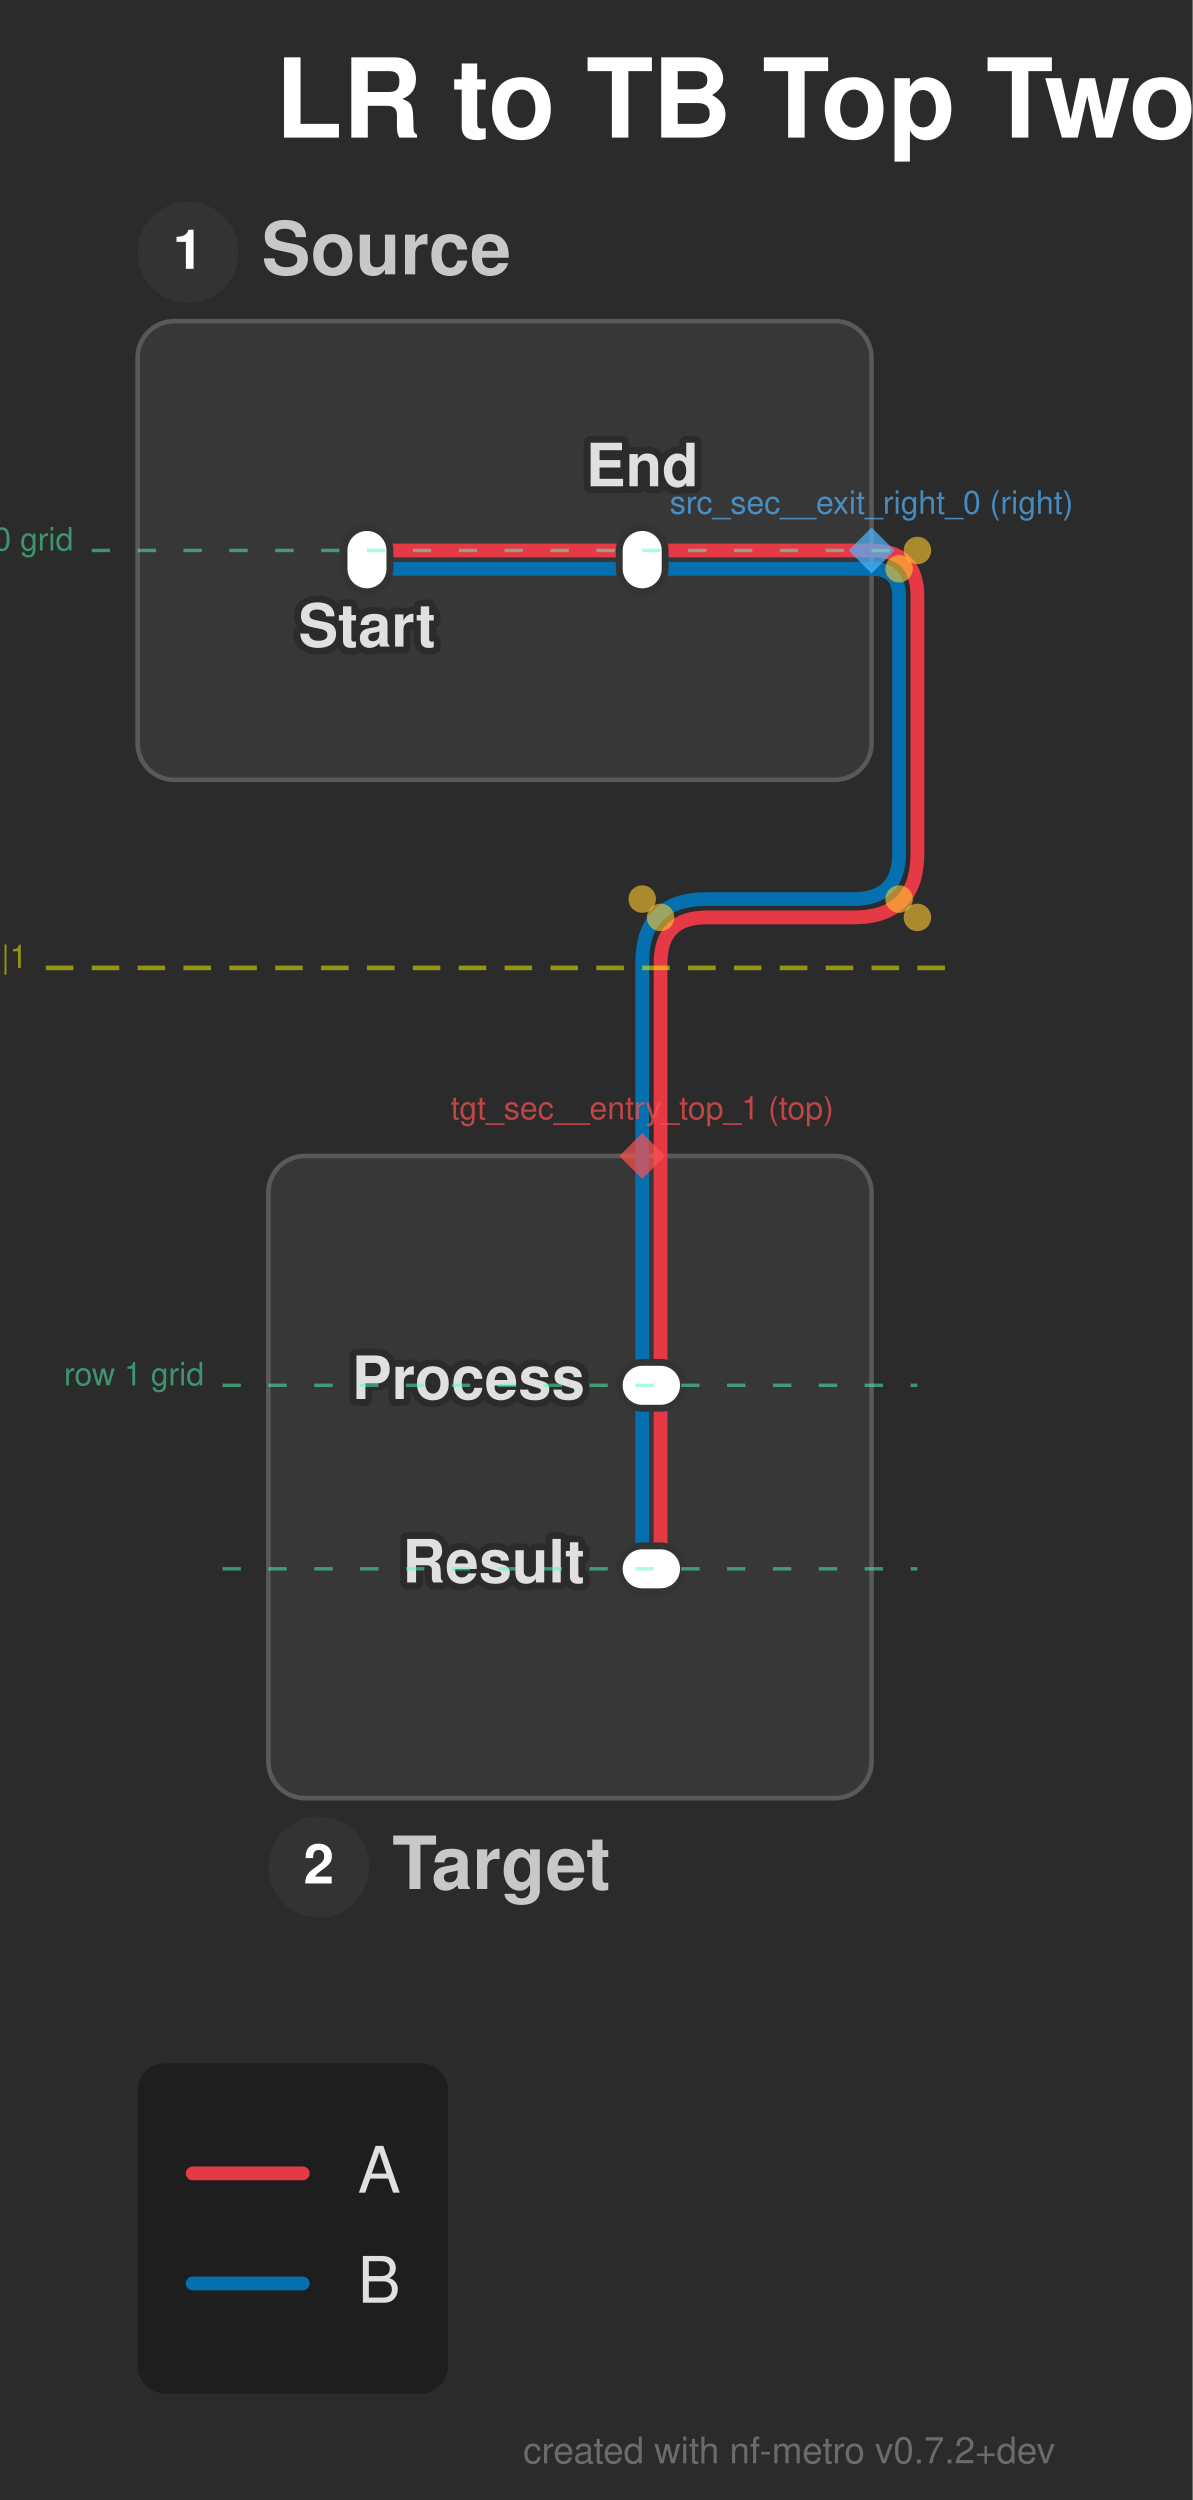
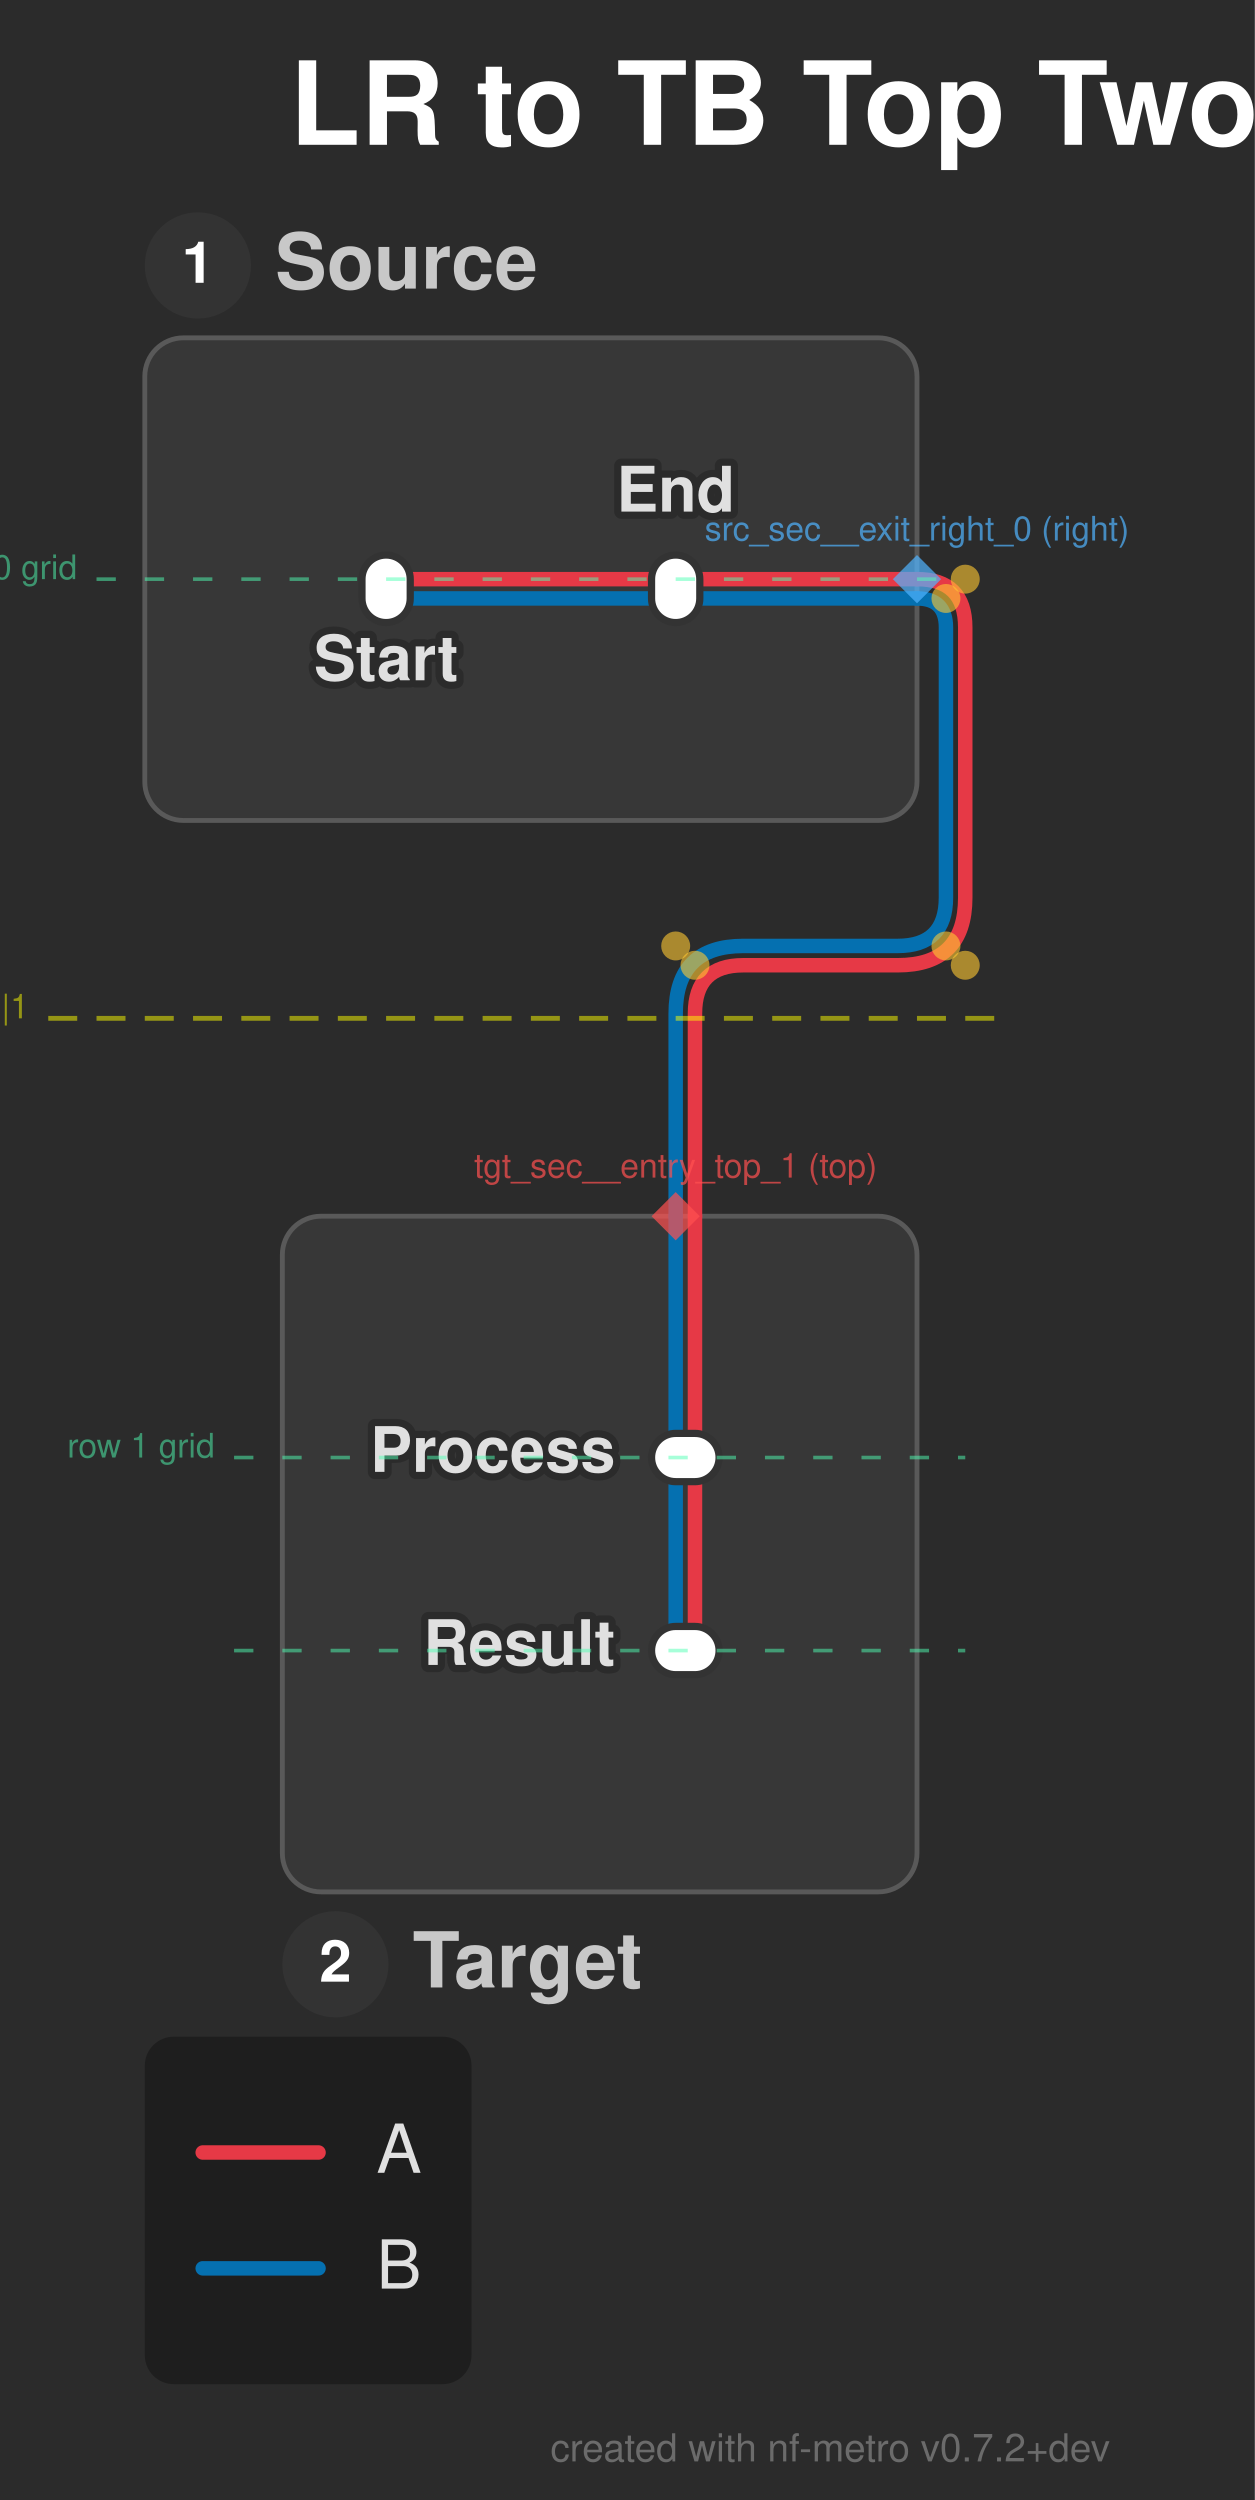
- <svg xmlns="http://www.w3.org/2000/svg" width="260" height="545" viewBox="0 0 260 545">
+ <svg xmlns="http://www.w3.org/2000/svg" width="260" height="518" viewBox="0 0 260 518">
  <defs>
</defs>
  <style>.nf-metro-bg { fill: var(--nfm-bg, #2b2b2b); }
.nf-metro-title { fill: var(--nfm-title-color, #ffffff); }
.nf-metro-station-label { fill: var(--nfm-label-color, #e0e0e0); }
.nf-metro-section-box { fill: var(--nfm-section-fill, #373737); stroke: var(--nfm-section-stroke, #595959); }
.nf-metro-section-label { fill: var(--nfm-section-label-color, #c8c8c8); }
.nf-metro-group-label { fill: var(--nfm-section-label-color, #c8c8c8); }
.nf-metro-group-underline { stroke: var(--nfm-section-label-color, #c8c8c8); }
.nf-metro-legend-bg { fill: var(--nfm-legend-bg, rgba(0, 0, 0, 0.3)); }
.nf-metro-legend-text { fill: var(--nfm-legend-text-color, #e0e0e0); }</style>
-   <rect x="0" y="0" width="260" height="545" fill="#2b2b2b" class="nf-metro-bg" />
+   <rect x="0" y="0" width="260" height="518" fill="#2b2b2b" class="nf-metro-bg" />
  <text x="60.0" y="30.0" font-size="24.0" fill="#ffffff" font-family="'Helvetica Neue', Helvetica, Arial, sans-serif" font-weight="bold" class="nf-metro-title">LR to TB Top Two Lines</text>
  <rect x="30.0" y="70.0" width="160.0" height="100.0" rx="8" ry="8" fill="#373737" stroke="#595959" stroke-width="1.0" class="nf-metro-section-box" data-section-id="src_sec" data-section-lines="a,b" />
  <circle cx="41.0" cy="55.0" r="11" fill="#333333" class="nf-metro-section-num-circle" data-section-id="src_sec" />
  <text x="41.0" y="55.0" font-size="12" fill="#ffffff" font-family="'Helvetica Neue', Helvetica, Arial, sans-serif" font-weight="bold" text-anchor="middle" dy="0.3em" data-section-id="src_sec">1</text>
  <text x="57.0" y="55.0" font-size="16.0" fill="#c8c8c8" font-family="'Helvetica Neue', Helvetica, Arial, sans-serif" font-weight="bold" dy="0.3em" class="nf-metro-section-label" data-section-id="src_sec">Source</text>
  <rect x="58.5" y="252.0" width="131.5" height="140.0" rx="8" ry="8" fill="#373737" stroke="#595959" stroke-width="1.0" class="nf-metro-section-box" data-section-id="tgt_sec" data-section-lines="a,b" />
  <circle cx="69.5" cy="407.0" r="11" fill="#333333" class="nf-metro-section-num-circle" data-section-id="tgt_sec" />
  <text x="69.5" y="407.0" font-size="12" fill="#ffffff" font-family="'Helvetica Neue', Helvetica, Arial, sans-serif" font-weight="bold" text-anchor="middle" dy="0.3em" data-section-id="tgt_sec">2</text>
  <text x="85.5" y="407.0" font-size="16.0" fill="#c8c8c8" font-family="'Helvetica Neue', Helvetica, Arial, sans-serif" font-weight="bold" dy="0.3em" class="nf-metro-section-label" data-section-id="tgt_sec">Target</text>
  <path d="M80.0,124.0 L140.0,124.0" stroke="#0570b0" stroke-width="3.0" stroke-linecap="round" class="metro-line-b" data-line-id="b" />
  <path d="M140.0,302.0 L140.0,342.0" stroke="#0570b0" stroke-width="3.0" stroke-linecap="round" class="metro-line-b" data-line-id="b" />
  <path d="M140.0,124.0 L190.0,124.0" stroke="#0570b0" stroke-width="3.0" stroke-linecap="round" class="metro-line-b" data-line-id="b" />
  <path d="M140.0,252.0 L140.0,302.0" stroke="#0570b0" stroke-width="3.0" stroke-linecap="round" class="metro-line-b" data-line-id="b" />
  <path d="M190.0,124.0 L190.0,124.0 Q196.0,124.0,196.0,130.0 L196.0,186.0 Q196.0,196.0,186.0,196.0 L154.0,196.0 Q140.0,196.0,140.0,210.0 L140.0,252.0" stroke="#0570b0" stroke-width="3.0" fill="none" stroke-linecap="round" stroke-linejoin="round" class="metro-line-b" data-line-id="b" />
  <path d="M80.0,120.0 L140.0,120.0" stroke="#e63946" stroke-width="3.0" stroke-linecap="round" class="metro-line-a" data-line-id="a" />
  <path d="M144.0,302.0 L144.0,342.0" stroke="#e63946" stroke-width="3.0" stroke-linecap="round" class="metro-line-a" data-line-id="a" />
  <path d="M140.0,120.0 L190.0,120.0" stroke="#e63946" stroke-width="3.0" stroke-linecap="round" class="metro-line-a" data-line-id="a" />
  <path d="M144.0,252.0 L144.0,302.0" stroke="#e63946" stroke-width="3.0" stroke-linecap="round" class="metro-line-a" data-line-id="a" />
  <path d="M190.0,120.0 L190.0,120.0 Q200.0,120.0,200.0,130.0 L200.0,186.0 Q200.0,200.0,186.0,200.0 L154.0,200.0 Q144.0,200.0,144.0,210.0 L144.0,252.0" stroke="#e63946" stroke-width="3.0" fill="none" stroke-linecap="round" stroke-linejoin="round" class="metro-line-a" data-line-id="a" />
  <rect x="75.0" y="115.0" width="10.0" height="14.0" rx="5.0" ry="5.0" fill="#ffffff" stroke="#333333" stroke-width="1.5" class="nf-metro-station" data-station-id="s1" data-station-lines="a,b" data-station-label="Start" data-section-id="src_sec" data-section-name="Source" />
  <rect x="135.0" y="115.0" width="10.0" height="14.0" rx="5.0" ry="5.0" fill="#ffffff" stroke="#333333" stroke-width="1.5" class="nf-metro-station" data-station-id="s2" data-station-lines="a,b" data-station-label="End" data-section-id="src_sec" data-section-name="Source" />
  <rect x="135.0" y="297.0" width="14.0" height="10.0" rx="5.0" ry="5.0" fill="#ffffff" stroke="#333333" stroke-width="1.5" class="nf-metro-station" data-station-id="t1" data-station-lines="a,b" data-station-label="Process" data-section-id="tgt_sec" data-section-name="Target" />
  <rect x="135.0" y="337.0" width="14.0" height="10.0" rx="5.0" ry="5.0" fill="#ffffff" stroke="#333333" stroke-width="1.5" class="nf-metro-station" data-station-id="t2" data-station-lines="a,b" data-station-label="Result" data-section-id="tgt_sec" data-section-name="Target" />
  <text x="80.0" y="135.0" font-size="13.0" fill="#2b2b2b" stroke="#2b2b2b" stroke-width="3.0" stroke-linejoin="round" font-family="'Helvetica Neue', Helvetica, Arial, sans-serif" font-weight="bold" aria-hidden="true" text-anchor="middle" dominant-baseline="hanging">Start</text>
  <text x="80.0" y="135.0" font-size="13.0" fill="#e0e0e0" font-family="'Helvetica Neue', Helvetica, Arial, sans-serif" font-weight="bold" text-anchor="middle" dominant-baseline="hanging" data-station-id="s1" class="nf-metro-station-label">Start</text>
  <text x="127.5" y="302.0" font-size="13.0" fill="#2b2b2b" stroke="#2b2b2b" stroke-width="3.0" stroke-linejoin="round" font-family="'Helvetica Neue', Helvetica, Arial, sans-serif" font-weight="bold" aria-hidden="true" text-anchor="end" dominant-baseline="central">Process</text>
  <text x="127.5" y="302.0" font-size="13.0" fill="#e0e0e0" font-family="'Helvetica Neue', Helvetica, Arial, sans-serif" font-weight="bold" text-anchor="end" dominant-baseline="central" data-station-id="t1" class="nf-metro-station-label">Process</text>
  <text x="140.0" y="106.0" font-size="13.0" fill="#2b2b2b" stroke="#2b2b2b" stroke-width="3.0" stroke-linejoin="round" font-family="'Helvetica Neue', Helvetica, Arial, sans-serif" font-weight="bold" aria-hidden="true" text-anchor="middle" dominant-baseline="auto">End</text>
  <text x="140.0" y="106.0" font-size="13.0" fill="#e0e0e0" font-family="'Helvetica Neue', Helvetica, Arial, sans-serif" font-weight="bold" text-anchor="middle" dominant-baseline="auto" data-station-id="s2" class="nf-metro-station-label">End</text>
  <text x="127.5" y="342.0" font-size="13.0" fill="#2b2b2b" stroke="#2b2b2b" stroke-width="3.0" stroke-linejoin="round" font-family="'Helvetica Neue', Helvetica, Arial, sans-serif" font-weight="bold" aria-hidden="true" text-anchor="end" dominant-baseline="central">Result</text>
  <text x="127.5" y="342.0" font-size="13.0" fill="#e0e0e0" font-family="'Helvetica Neue', Helvetica, Arial, sans-serif" font-weight="bold" text-anchor="end" dominant-baseline="central" data-station-id="t2" class="nf-metro-station-label">Result</text>
  <circle cx="200.0" cy="120.0" r="3.0" fill="rgba(255, 200, 50, 0.6)" />
  <circle cx="200.0" cy="200.0" r="3.0" fill="rgba(255, 200, 50, 0.6)" />
  <circle cx="144.0" cy="200.0" r="3.0" fill="rgba(255, 200, 50, 0.6)" />
  <circle cx="196.0" cy="124.0" r="3.0" fill="rgba(255, 200, 50, 0.6)" />
  <circle cx="196.0" cy="196.0" r="3.0" fill="rgba(255, 200, 50, 0.6)" />
  <circle cx="140.0" cy="196.0" r="3.0" fill="rgba(255, 200, 50, 0.6)" />
  <path d="M190.0,115.0 L195.0,120.0 L190.0,125.0 L185.0,120.0 Z" fill="rgba(80, 180, 255, 0.7)" stroke="none" />
  <text x="190.0" y="112.0" font-size="7" fill="rgba(80, 180, 255, 0.7)" font-family="'Helvetica Neue', Helvetica, Arial, sans-serif" text-anchor="middle" dominant-baseline="auto">src_sec__exit_right_0 (right)</text>
  <path d="M140.0,247.0 L145.0,252.0 L140.0,257.0 L135.0,252.0 Z" fill="rgba(255, 80, 80, 0.7)" stroke="none" />
  <text x="140.0" y="244.0" font-size="7" fill="rgba(255, 80, 80, 0.7)" font-family="'Helvetica Neue', Helvetica, Arial, sans-serif" text-anchor="middle" dominant-baseline="auto">tgt_sec__entry_top_1 (top)</text>
  <path d="M10.0,211.0 L210.0,211.0" stroke="rgba(255, 255, 0, 0.5)" stroke-width="1" stroke-dasharray="6,4" />
  <text x="6.0" y="211.0" font-size="7" fill="rgba(255, 255, 0, 0.5)" font-family="'Helvetica Neue', Helvetica, Arial, sans-serif" text-anchor="end">row 0|1</text>
  <path d="M20.0,120.0 L200.0,120.0" stroke="rgba(80, 255, 180, 0.5)" stroke-width="0.75" stroke-dasharray="4,6" />
  <text x="16.0" y="120.0" font-size="7" fill="rgba(80, 255, 180, 0.5)" font-family="'Helvetica Neue', Helvetica, Arial, sans-serif" text-anchor="end">row 0 grid</text>
  <path d="M48.5,302.0 L200.0,302.0" stroke="rgba(80, 255, 180, 0.5)" stroke-width="0.75" stroke-dasharray="4,6" />
  <text x="44.5" y="302.0" font-size="7" fill="rgba(80, 255, 180, 0.5)" font-family="'Helvetica Neue', Helvetica, Arial, sans-serif" text-anchor="end">row 1 grid</text>
  <path d="M48.5,342.0 L200.0,342.0" stroke="rgba(80, 255, 180, 0.5)" stroke-width="0.75" stroke-dasharray="4,6" />
-   <rect x="30.0" y="449.8" width="67.7" height="72.0" rx="6" ry="6" fill="rgba(0, 0, 0, 0.3)" class="nf-metro-legend-bg" />
-   <path d="M42.0,473.8 L66.0,473.8" stroke="#e63946" stroke-width="3.0" stroke-linecap="round" />
-   <text x="78.0" y="473.8" font-size="14.0" fill="#e0e0e0" font-family="'Helvetica Neue', Helvetica, Arial, sans-serif" dy="0.3em" class="nf-metro-legend-text">A</text>
-   <path d="M42.0,497.8 L66.0,497.8" stroke="#0570b0" stroke-width="3.0" stroke-linecap="round" />
-   <text x="78.0" y="497.8" font-size="14.0" fill="#e0e0e0" font-family="'Helvetica Neue', Helvetica, Arial, sans-serif" dy="0.3em" class="nf-metro-legend-text">B</text>
-   <text x="230.0" y="537.0" font-size="8" fill="rgba(150, 150, 150, 0.6)" font-family="'Helvetica Neue', Helvetica, Arial, sans-serif" text-anchor="end">created with nf-metro v0.7.2+dev</text>
+   <rect x="30.0" y="422.0" width="67.7" height="72.0" rx="6" ry="6" fill="rgba(0, 0, 0, 0.3)" class="nf-metro-legend-bg" />
+   <path d="M42.0,446.0 L66.0,446.0" stroke="#e63946" stroke-width="3.0" stroke-linecap="round" />
+   <text x="78.0" y="446.0" font-size="14.0" fill="#e0e0e0" font-family="'Helvetica Neue', Helvetica, Arial, sans-serif" dy="0.3em" class="nf-metro-legend-text">A</text>
+   <path d="M42.0,470.0 L66.0,470.0" stroke="#0570b0" stroke-width="3.0" stroke-linecap="round" />
+   <text x="78.0" y="470.0" font-size="14.0" fill="#e0e0e0" font-family="'Helvetica Neue', Helvetica, Arial, sans-serif" dy="0.3em" class="nf-metro-legend-text">B</text>
+   <text x="230.0" y="510.0" font-size="8" fill="rgba(150, 150, 150, 0.6)" font-family="'Helvetica Neue', Helvetica, Arial, sans-serif" text-anchor="end">created with nf-metro v0.7.2+dev</text>
</svg>
